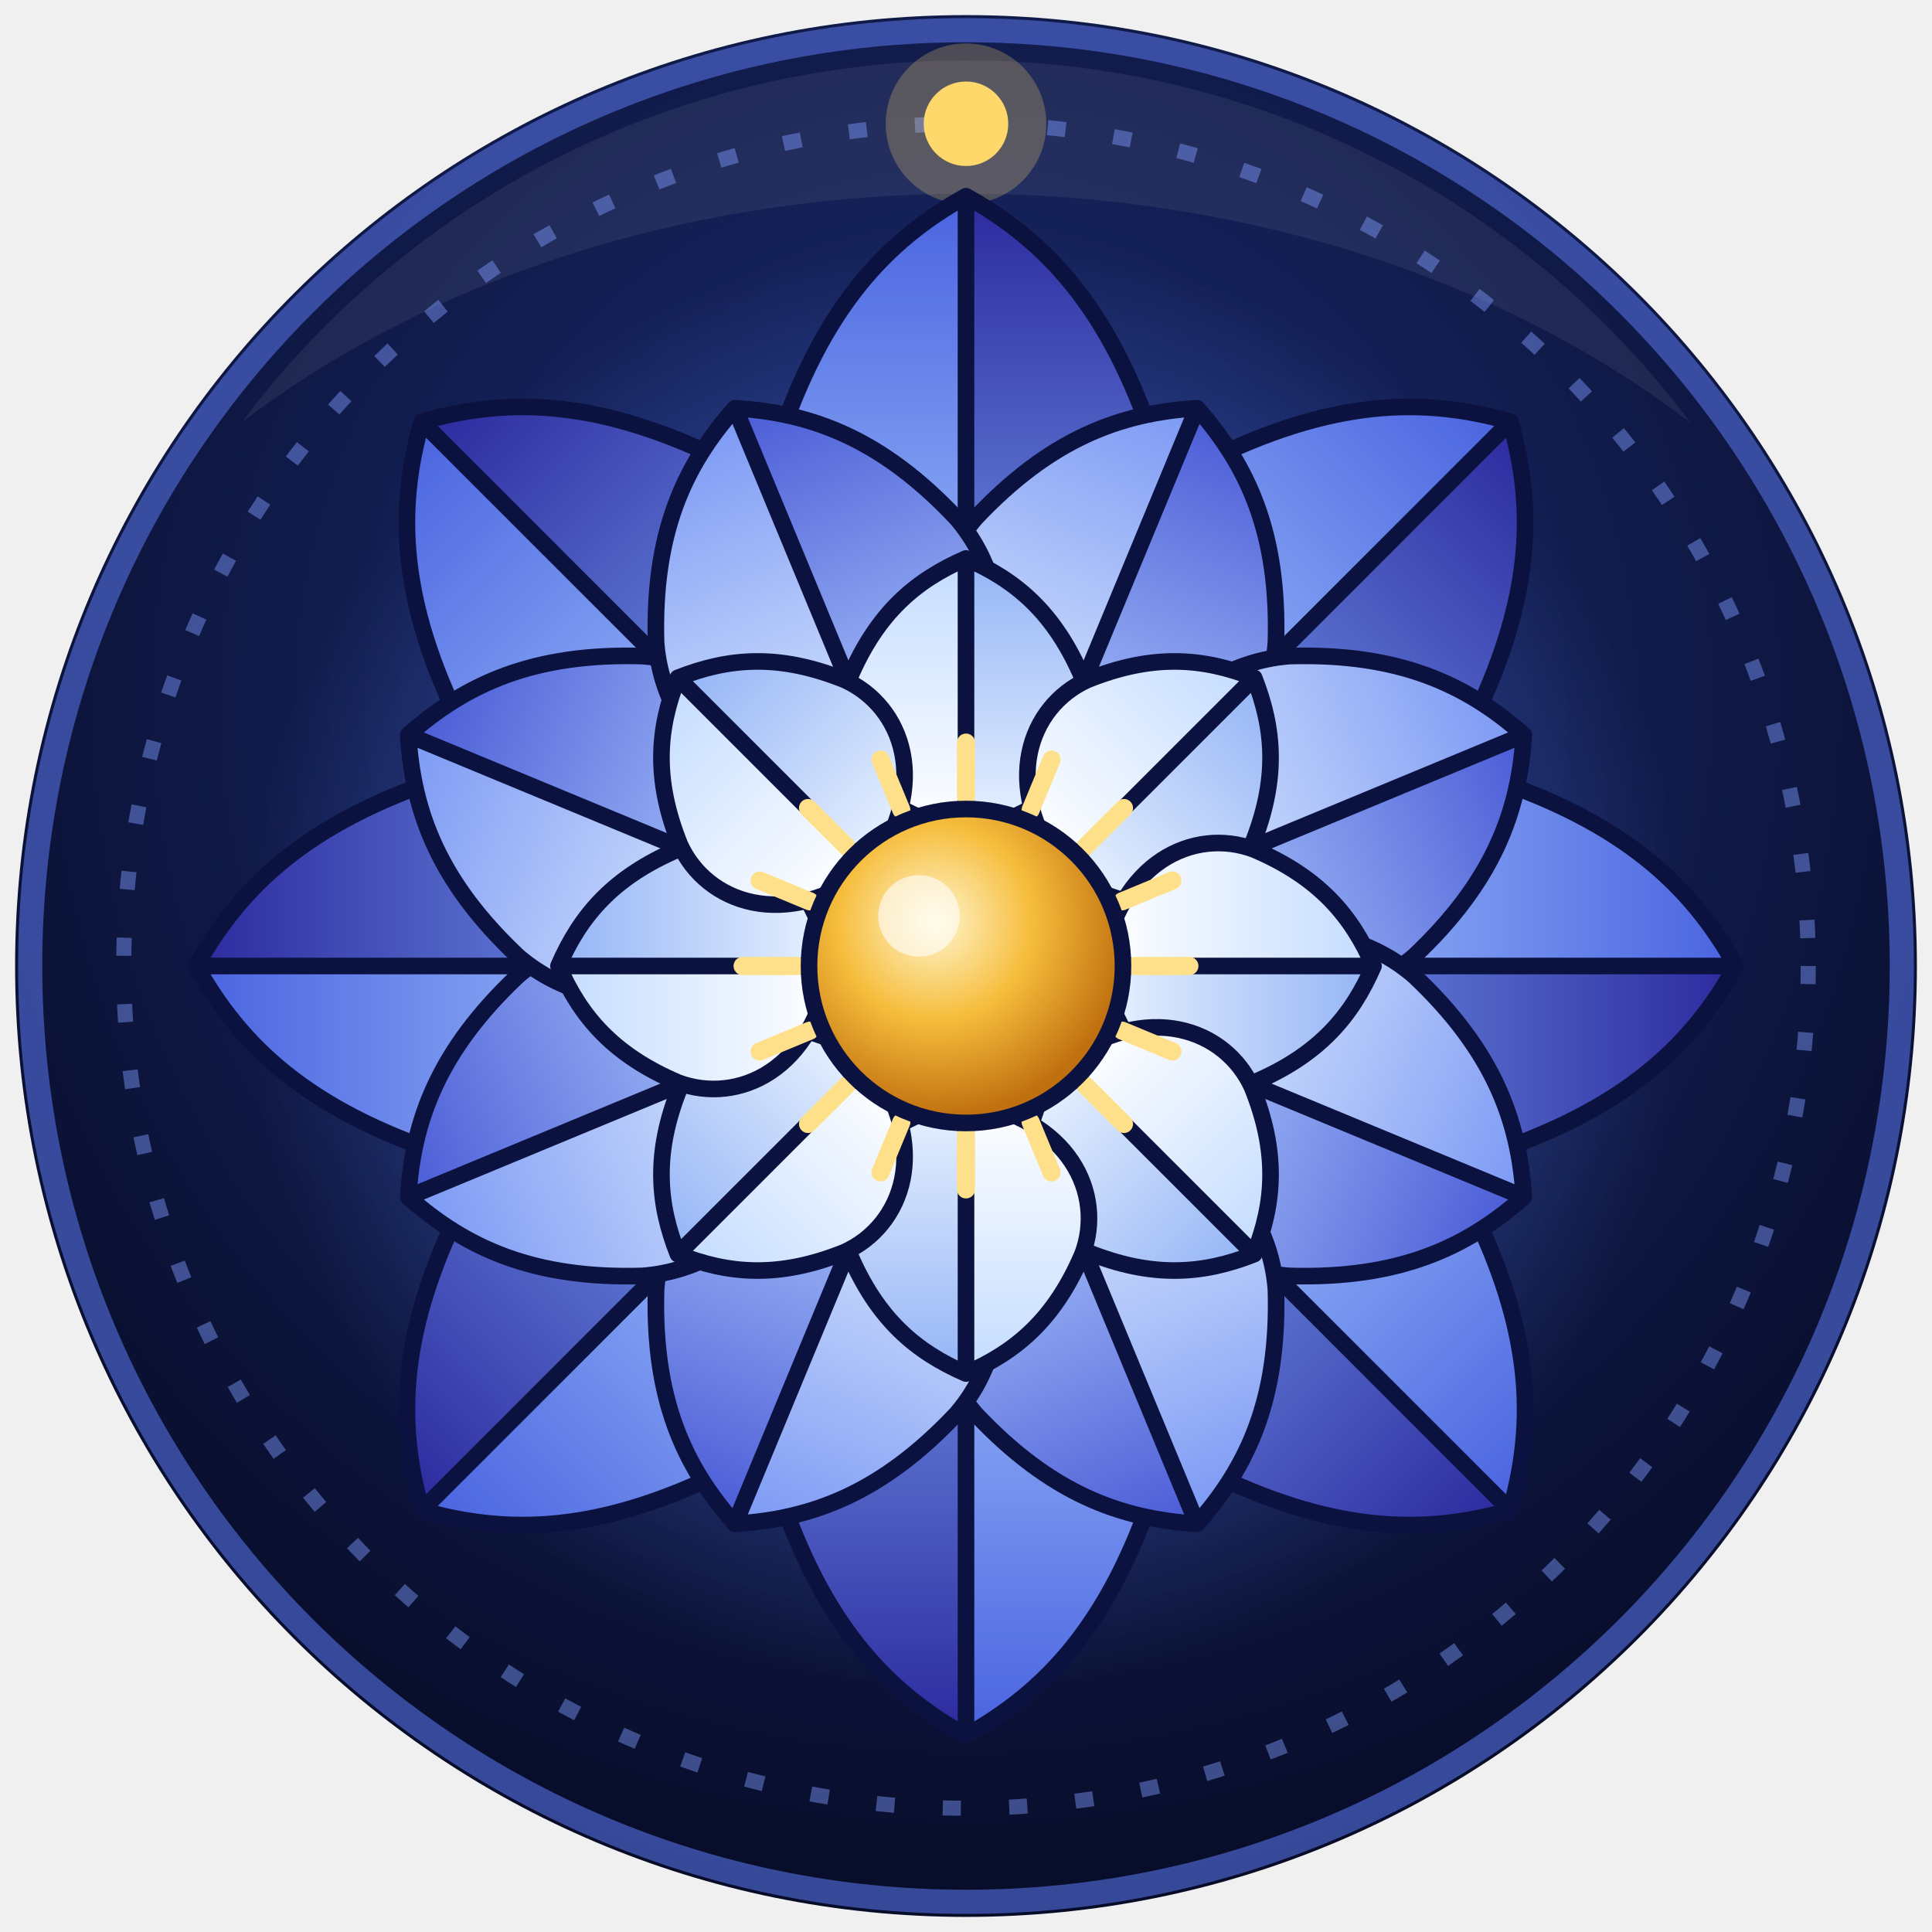
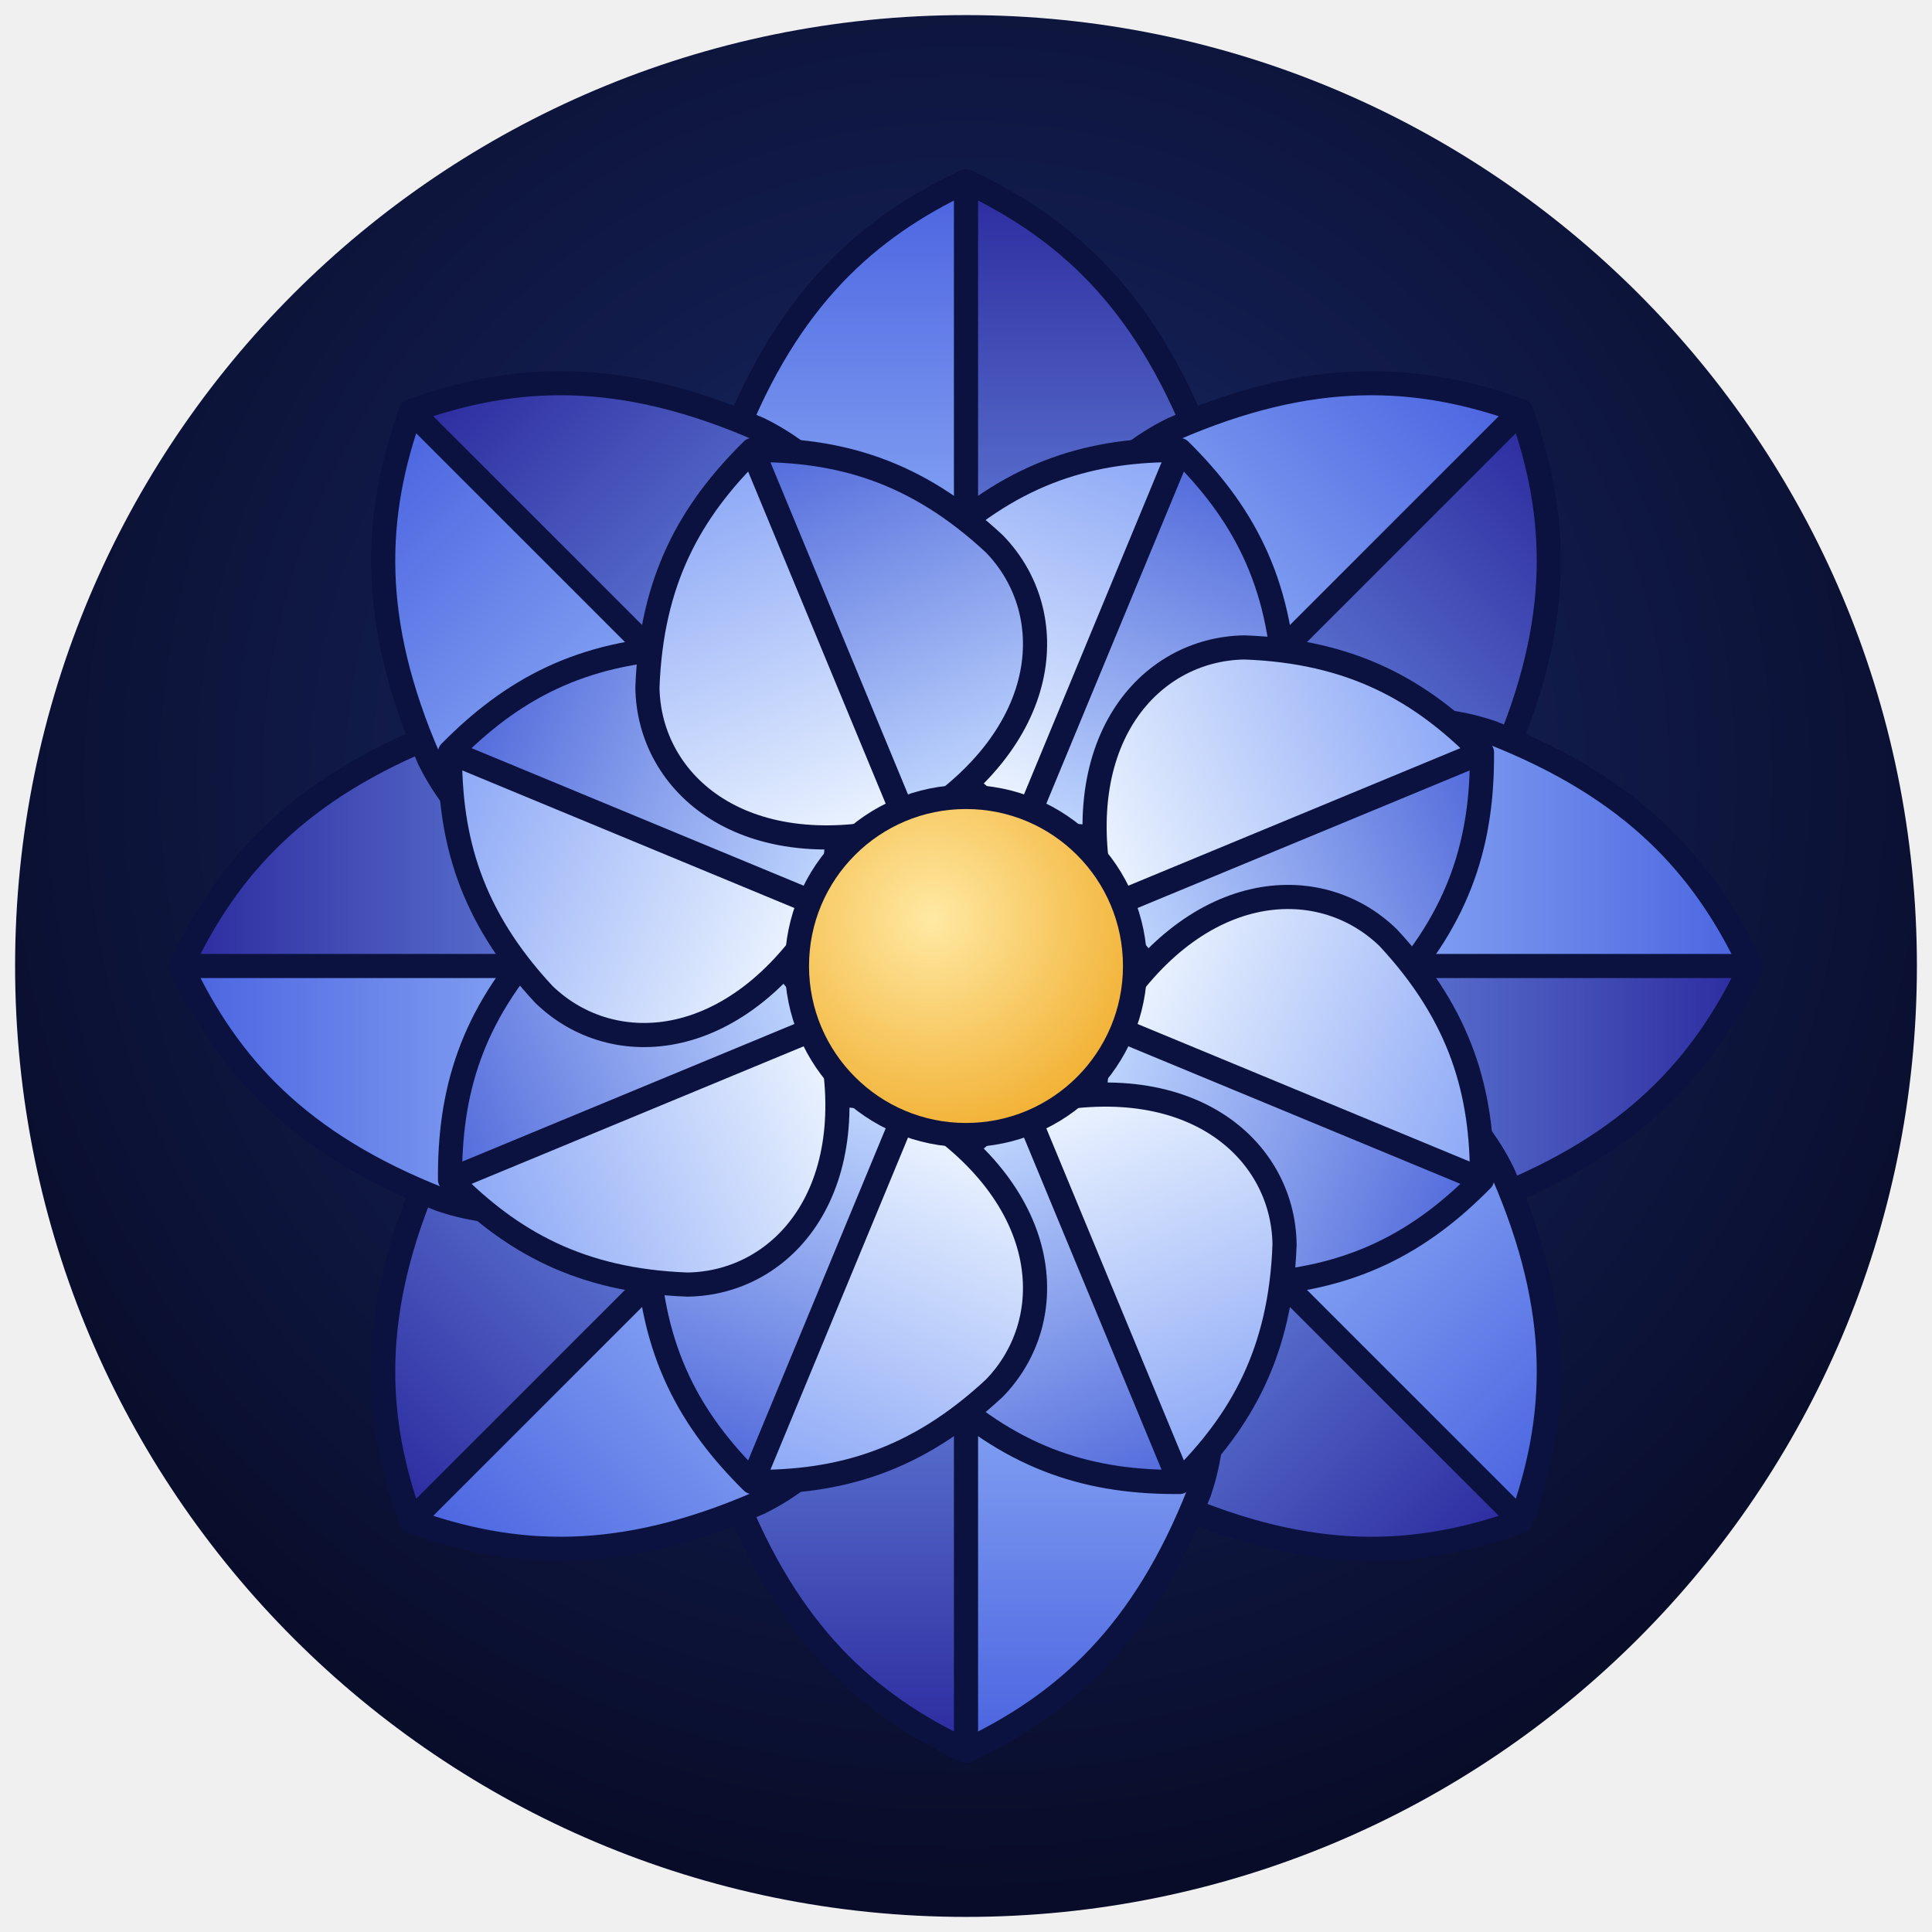
<svg xmlns="http://www.w3.org/2000/svg" viewBox="-32 -32 64 64" role="img" aria-label="Neelabja Mukhopadhyay">
  <defs>
-     <radialGradient id="full-jewel-disc" cx="0.5" cy="0.36" r="0.66">
-       <stop offset="0" stop-color="#1d2f78" />
-       <stop offset="1" stop-color="#070b26" />
+     <radialGradient id="full-jewel-disc" cx="0.5" cy="0.4" r="0.6">
+       <stop offset="0" stop-color="#1a2a6c" />
+       <stop offset="1" stop-color="#080c28" />
    </radialGradient>
-     <radialGradient id="full-jewel-glow">
-       <stop offset="0" stop-color="#5f8cff" stop-opacity="0.75" />
-       <stop offset="1" stop-color="#5f8cff" stop-opacity="0" />
-     </radialGradient>
-     <linearGradient id="full-jewel-back-lit" gradientUnits="userSpaceOnUse" x1="0" y1="-7" x2="0" y2="-25.5">
+     <linearGradient id="full-jewel-back-lit" gradientUnits="userSpaceOnUse" x1="0" y1="-6.5" x2="0" y2="-26">
      <stop offset="0" stop-color="#a9cdff" />
      <stop offset="1" stop-color="#4a63e0" />
    </linearGradient>
-     <linearGradient id="full-jewel-back-shade" gradientUnits="userSpaceOnUse" x1="0" y1="-7" x2="0" y2="-25.5">
+     <linearGradient id="full-jewel-back-shade" gradientUnits="userSpaceOnUse" x1="0" y1="-6.5" x2="0" y2="-26">
      <stop offset="0" stop-color="#7aa4f2" />
      <stop offset="1" stop-color="#2c2a9e" />
    </linearGradient>
-     <linearGradient id="full-jewel-middle-lit" gradientUnits="userSpaceOnUse" x1="0" y1="-6" x2="0" y2="-20">
-       <stop offset="0" stop-color="#e2f0ff" />
-       <stop offset="1" stop-color="#7b98f4" />
+     <linearGradient id="full-jewel-middle-lit" gradientUnits="userSpaceOnUse" x1="0" y1="-5" x2="0" y2="-18.5">
+       <stop offset="0" stop-color="#eef6ff" />
+       <stop offset="1" stop-color="#8aa6f6" />
    </linearGradient>
-     <linearGradient id="full-jewel-middle-shade" gradientUnits="userSpaceOnUse" x1="0" y1="-6" x2="0" y2="-20">
-       <stop offset="0" stop-color="#b2cfff" />
-       <stop offset="1" stop-color="#4a5bd6" />
+     <linearGradient id="full-jewel-middle-shade" gradientUnits="userSpaceOnUse" x1="0" y1="-5" x2="0" y2="-18.5">
+       <stop offset="0" stop-color="#c2d9ff" />
+       <stop offset="1" stop-color="#5068da" />
    </linearGradient>
-     <linearGradient id="full-jewel-front-lit" gradientUnits="userSpaceOnUse" x1="0" y1="-4.5" x2="0" y2="-13.5">
-       <stop offset="0" stop-color="#ffffff" />
-       <stop offset="1" stop-color="#c4dcff" />
-     </linearGradient>
-     <linearGradient id="full-jewel-front-shade" gradientUnits="userSpaceOnUse" x1="0" y1="-4.5" x2="0" y2="-13.5">
-       <stop offset="0" stop-color="#e8f2ff" />
-       <stop offset="1" stop-color="#94b4f6" />
-     </linearGradient>
-     <radialGradient id="full-jewel-heart" cx="0.4" cy="0.36" r="0.62">
-       <stop offset="0" stop-color="#fff6cf" />
-       <stop offset="0.5" stop-color="#f6bd3c" />
-       <stop offset="1" stop-color="#c0700f" />
+     <radialGradient id="full-jewel-heart" cx="0.4" cy="0.36" r="0.64">
+       <stop offset="0" stop-color="#ffe9a3" />
+       <stop offset="1" stop-color="#f2b236" />
    </radialGradient>
  </defs>
  <circle class="logo__disc" r="31.5" fill="url(#full-jewel-disc)" />
-   <circle class="logo__glow" r="24" fill="url(#full-jewel-glow)" />
-   <circle r="31" fill="none" stroke="#4a63c9" stroke-width="0.8" opacity="0.7" />
-   <path d="M-24 -18A30 30 0 0 1 24 -18A34 26 0 0 0 -24 -18Z" fill="#ffffff" opacity="0.07" />
-   <circle r="27.9" fill="none" stroke="#7f9cff" stroke-width="0.5" stroke-dasharray="0.6 1.6" opacity="0.45" />
-   <g class="logo__orbit">
-     <circle cy="-27.9" r="2.66" fill="#ffd86b" opacity="0.25" />
-     <circle cy="-27.9" r="1.4" fill="#ffd86b" />
-   </g>
  <g class="logo__turn">
    <g class="logo__layer logo__layer--back">
      <g transform="rotate(0)">
        <g class="logo__petal" style="--i:0;--l:0">
-           <path d="M0 -7C-5.55 -8.11 -7.4 -13.29 -6.22 -17.36C-4.74 -21.8 -2.66 -24.02 0 -25.5Z" fill="url(#full-jewel-back-lit)" />
-           <path d="M0 -7C5.55 -8.11 7.4 -13.29 6.22 -17.36C4.74 -21.8 2.66 -24.02 0 -25.5Z" fill="url(#full-jewel-back-shade)" />
-           <path d="M0 -7C-5.55 -8.11 -7.4 -13.29 -6.22 -17.36C-4.74 -21.8 -2.66 -24.02 0 -25.5ZM0 -7C5.55 -8.11 7.4 -13.29 6.22 -17.36C4.74 -21.8 2.66 -24.02 0 -25.5Z" fill="none" stroke="#0b1240" stroke-width="0.55" stroke-linejoin="round" />
+           <path d="M0 -6.5C-6.9 -7.67 -9.2 -13.13 -7.73 -17.42C-5.89 -22.1 -3.31 -24.44 0 -26Z" fill="url(#full-jewel-back-lit)" />
+           <path d="M0 -6.5C6.9 -7.67 9.2 -13.13 7.73 -17.42C5.89 -22.1 3.31 -24.44 0 -26Z" fill="url(#full-jewel-back-shade)" />
+           <path d="M0 -6.5C-6.9 -7.67 -9.2 -13.13 -7.73 -17.42C-5.89 -22.1 -3.31 -24.44 0 -26ZM0 -6.5C6.9 -7.67 9.2 -13.13 7.73 -17.42C5.89 -22.1 3.31 -24.44 0 -26Z" fill="none" stroke="#0b1240" stroke-width="0.8" stroke-linejoin="round" />
        </g>
      </g>
      <g transform="rotate(45)">
        <g class="logo__petal" style="--i:1;--l:0">
-           <path d="M0 -7C-5.55 -8.11 -7.4 -13.29 -6.22 -17.36C-4.74 -21.8 -2.66 -24.02 0 -25.5Z" fill="url(#full-jewel-back-lit)" />
-           <path d="M0 -7C5.55 -8.11 7.4 -13.29 6.22 -17.36C4.74 -21.8 2.66 -24.02 0 -25.5Z" fill="url(#full-jewel-back-shade)" />
-           <path d="M0 -7C-5.55 -8.11 -7.4 -13.29 -6.22 -17.36C-4.74 -21.8 -2.66 -24.02 0 -25.5ZM0 -7C5.55 -8.11 7.4 -13.29 6.22 -17.36C4.74 -21.8 2.66 -24.02 0 -25.5Z" fill="none" stroke="#0b1240" stroke-width="0.55" stroke-linejoin="round" />
+           <path d="M0 -6.5C-6.9 -7.67 -9.2 -13.13 -7.73 -17.42C-5.89 -22.1 -3.31 -24.44 0 -26Z" fill="url(#full-jewel-back-lit)" />
+           <path d="M0 -6.5C6.9 -7.67 9.2 -13.13 7.73 -17.42C5.89 -22.1 3.31 -24.44 0 -26Z" fill="url(#full-jewel-back-shade)" />
+           <path d="M0 -6.5C-6.9 -7.67 -9.2 -13.13 -7.73 -17.42C-5.89 -22.1 -3.31 -24.44 0 -26ZM0 -6.5C6.9 -7.67 9.2 -13.13 7.73 -17.42C5.89 -22.1 3.31 -24.44 0 -26Z" fill="none" stroke="#0b1240" stroke-width="0.8" stroke-linejoin="round" />
        </g>
      </g>
      <g transform="rotate(90)">
        <g class="logo__petal" style="--i:2;--l:0">
-           <path d="M0 -7C-5.55 -8.11 -7.4 -13.29 -6.22 -17.36C-4.74 -21.8 -2.66 -24.02 0 -25.5Z" fill="url(#full-jewel-back-lit)" />
-           <path d="M0 -7C5.55 -8.11 7.4 -13.29 6.22 -17.36C4.74 -21.8 2.66 -24.02 0 -25.5Z" fill="url(#full-jewel-back-shade)" />
-           <path d="M0 -7C-5.55 -8.11 -7.4 -13.29 -6.22 -17.36C-4.74 -21.8 -2.66 -24.02 0 -25.5ZM0 -7C5.55 -8.11 7.4 -13.29 6.22 -17.36C4.74 -21.8 2.66 -24.02 0 -25.5Z" fill="none" stroke="#0b1240" stroke-width="0.55" stroke-linejoin="round" />
+           <path d="M0 -6.5C-6.9 -7.67 -9.2 -13.13 -7.73 -17.42C-5.89 -22.1 -3.31 -24.44 0 -26Z" fill="url(#full-jewel-back-lit)" />
+           <path d="M0 -6.5C6.9 -7.67 9.2 -13.13 7.73 -17.42C5.89 -22.1 3.31 -24.44 0 -26Z" fill="url(#full-jewel-back-shade)" />
+           <path d="M0 -6.5C-6.9 -7.67 -9.2 -13.13 -7.73 -17.42C-5.89 -22.1 -3.31 -24.44 0 -26ZM0 -6.5C6.9 -7.67 9.2 -13.13 7.73 -17.42C5.89 -22.1 3.31 -24.44 0 -26Z" fill="none" stroke="#0b1240" stroke-width="0.8" stroke-linejoin="round" />
        </g>
      </g>
      <g transform="rotate(135)">
        <g class="logo__petal" style="--i:3;--l:0">
-           <path d="M0 -7C-5.55 -8.11 -7.4 -13.29 -6.22 -17.36C-4.74 -21.8 -2.66 -24.02 0 -25.5Z" fill="url(#full-jewel-back-lit)" />
-           <path d="M0 -7C5.55 -8.11 7.4 -13.29 6.22 -17.36C4.74 -21.8 2.66 -24.02 0 -25.5Z" fill="url(#full-jewel-back-shade)" />
-           <path d="M0 -7C-5.55 -8.11 -7.4 -13.29 -6.22 -17.36C-4.74 -21.8 -2.66 -24.02 0 -25.5ZM0 -7C5.55 -8.11 7.4 -13.29 6.22 -17.36C4.74 -21.8 2.66 -24.02 0 -25.5Z" fill="none" stroke="#0b1240" stroke-width="0.55" stroke-linejoin="round" />
+           <path d="M0 -6.5C-6.9 -7.67 -9.2 -13.13 -7.73 -17.42C-5.89 -22.1 -3.31 -24.44 0 -26Z" fill="url(#full-jewel-back-lit)" />
+           <path d="M0 -6.5C6.9 -7.67 9.2 -13.13 7.73 -17.42C5.89 -22.1 3.31 -24.44 0 -26Z" fill="url(#full-jewel-back-shade)" />
+           <path d="M0 -6.5C-6.9 -7.67 -9.2 -13.13 -7.73 -17.42C-5.89 -22.1 -3.31 -24.44 0 -26ZM0 -6.5C6.9 -7.67 9.2 -13.13 7.73 -17.42C5.89 -22.1 3.31 -24.44 0 -26Z" fill="none" stroke="#0b1240" stroke-width="0.8" stroke-linejoin="round" />
        </g>
      </g>
      <g transform="rotate(180)">
        <g class="logo__petal" style="--i:4;--l:0">
-           <path d="M0 -7C-5.55 -8.11 -7.4 -13.29 -6.22 -17.36C-4.74 -21.8 -2.66 -24.02 0 -25.5Z" fill="url(#full-jewel-back-lit)" />
-           <path d="M0 -7C5.55 -8.11 7.4 -13.29 6.22 -17.36C4.74 -21.8 2.66 -24.02 0 -25.5Z" fill="url(#full-jewel-back-shade)" />
-           <path d="M0 -7C-5.55 -8.11 -7.4 -13.29 -6.22 -17.36C-4.74 -21.8 -2.66 -24.02 0 -25.5ZM0 -7C5.55 -8.11 7.4 -13.29 6.22 -17.36C4.74 -21.8 2.66 -24.02 0 -25.5Z" fill="none" stroke="#0b1240" stroke-width="0.55" stroke-linejoin="round" />
+           <path d="M0 -6.5C-6.9 -7.67 -9.2 -13.13 -7.73 -17.42C-5.89 -22.1 -3.31 -24.44 0 -26Z" fill="url(#full-jewel-back-lit)" />
+           <path d="M0 -6.5C6.9 -7.67 9.2 -13.13 7.73 -17.42C5.89 -22.1 3.31 -24.44 0 -26Z" fill="url(#full-jewel-back-shade)" />
+           <path d="M0 -6.5C-6.9 -7.67 -9.2 -13.13 -7.73 -17.42C-5.89 -22.1 -3.31 -24.44 0 -26ZM0 -6.5C6.9 -7.67 9.2 -13.13 7.73 -17.42C5.89 -22.1 3.31 -24.44 0 -26Z" fill="none" stroke="#0b1240" stroke-width="0.8" stroke-linejoin="round" />
        </g>
      </g>
      <g transform="rotate(225)">
        <g class="logo__petal" style="--i:5;--l:0">
-           <path d="M0 -7C-5.55 -8.11 -7.4 -13.29 -6.22 -17.36C-4.74 -21.8 -2.66 -24.02 0 -25.5Z" fill="url(#full-jewel-back-lit)" />
-           <path d="M0 -7C5.55 -8.11 7.4 -13.29 6.22 -17.36C4.74 -21.8 2.66 -24.02 0 -25.5Z" fill="url(#full-jewel-back-shade)" />
-           <path d="M0 -7C-5.55 -8.11 -7.4 -13.29 -6.22 -17.36C-4.74 -21.8 -2.66 -24.02 0 -25.5ZM0 -7C5.55 -8.11 7.4 -13.29 6.22 -17.36C4.74 -21.8 2.66 -24.02 0 -25.5Z" fill="none" stroke="#0b1240" stroke-width="0.55" stroke-linejoin="round" />
+           <path d="M0 -6.5C-6.9 -7.67 -9.2 -13.13 -7.73 -17.42C-5.89 -22.1 -3.31 -24.44 0 -26Z" fill="url(#full-jewel-back-lit)" />
+           <path d="M0 -6.5C6.9 -7.67 9.2 -13.13 7.73 -17.42C5.89 -22.1 3.31 -24.44 0 -26Z" fill="url(#full-jewel-back-shade)" />
+           <path d="M0 -6.5C-6.9 -7.67 -9.2 -13.13 -7.73 -17.42C-5.89 -22.1 -3.31 -24.44 0 -26ZM0 -6.5C6.9 -7.67 9.2 -13.13 7.73 -17.42C5.89 -22.1 3.31 -24.44 0 -26Z" fill="none" stroke="#0b1240" stroke-width="0.8" stroke-linejoin="round" />
        </g>
      </g>
      <g transform="rotate(270)">
        <g class="logo__petal" style="--i:6;--l:0">
-           <path d="M0 -7C-5.55 -8.11 -7.4 -13.29 -6.22 -17.36C-4.74 -21.8 -2.66 -24.02 0 -25.5Z" fill="url(#full-jewel-back-lit)" />
-           <path d="M0 -7C5.55 -8.11 7.4 -13.29 6.22 -17.36C4.74 -21.8 2.66 -24.02 0 -25.5Z" fill="url(#full-jewel-back-shade)" />
-           <path d="M0 -7C-5.55 -8.11 -7.4 -13.29 -6.22 -17.36C-4.74 -21.8 -2.66 -24.02 0 -25.5ZM0 -7C5.55 -8.11 7.4 -13.29 6.22 -17.36C4.74 -21.8 2.66 -24.02 0 -25.5Z" fill="none" stroke="#0b1240" stroke-width="0.55" stroke-linejoin="round" />
+           <path d="M0 -6.5C-6.9 -7.67 -9.2 -13.13 -7.73 -17.42C-5.89 -22.1 -3.31 -24.44 0 -26Z" fill="url(#full-jewel-back-lit)" />
+           <path d="M0 -6.5C6.9 -7.67 9.2 -13.13 7.73 -17.42C5.89 -22.1 3.31 -24.44 0 -26Z" fill="url(#full-jewel-back-shade)" />
+           <path d="M0 -6.5C-6.9 -7.67 -9.2 -13.13 -7.73 -17.42C-5.89 -22.1 -3.31 -24.44 0 -26ZM0 -6.5C6.9 -7.67 9.2 -13.13 7.73 -17.42C5.89 -22.1 3.31 -24.44 0 -26Z" fill="none" stroke="#0b1240" stroke-width="0.8" stroke-linejoin="round" />
        </g>
      </g>
      <g transform="rotate(315)">
        <g class="logo__petal" style="--i:7;--l:0">
-           <path d="M0 -7C-5.55 -8.11 -7.4 -13.29 -6.22 -17.36C-4.74 -21.8 -2.66 -24.02 0 -25.5Z" fill="url(#full-jewel-back-lit)" />
-           <path d="M0 -7C5.55 -8.11 7.4 -13.29 6.22 -17.36C4.74 -21.8 2.66 -24.02 0 -25.5Z" fill="url(#full-jewel-back-shade)" />
-           <path d="M0 -7C-5.55 -8.11 -7.4 -13.29 -6.22 -17.36C-4.74 -21.8 -2.66 -24.02 0 -25.5ZM0 -7C5.55 -8.11 7.4 -13.29 6.22 -17.36C4.74 -21.8 2.66 -24.02 0 -25.5Z" fill="none" stroke="#0b1240" stroke-width="0.55" stroke-linejoin="round" />
+           <path d="M0 -6.5C-6.9 -7.67 -9.2 -13.13 -7.73 -17.42C-5.89 -22.1 -3.31 -24.44 0 -26Z" fill="url(#full-jewel-back-lit)" />
+           <path d="M0 -6.5C6.9 -7.67 9.2 -13.13 7.73 -17.42C5.89 -22.1 3.31 -24.44 0 -26Z" fill="url(#full-jewel-back-shade)" />
+           <path d="M0 -6.5C-6.9 -7.67 -9.2 -13.13 -7.73 -17.42C-5.89 -22.1 -3.31 -24.44 0 -26ZM0 -6.5C6.9 -7.67 9.2 -13.13 7.73 -17.42C5.89 -22.1 3.31 -24.44 0 -26Z" fill="none" stroke="#0b1240" stroke-width="0.8" stroke-linejoin="round" />
        </g>
      </g>
    </g>
    <g class="logo__layer logo__layer--middle">
      <g transform="rotate(22.5)">
        <g class="logo__petal" style="--i:0;--l:1">
-           <path d="M0 -6C-4.8 -6.84 -6.4 -10.76 -5.38 -13.84C-4.1 -17.2 -2.3 -18.88 0 -20Z" fill="url(#full-jewel-middle-lit)" />
-           <path d="M0 -6C4.8 -6.84 6.4 -10.76 5.38 -13.84C4.1 -17.2 2.3 -18.88 0 -20Z" fill="url(#full-jewel-middle-shade)" />
-           <path d="M0 -6C-4.8 -6.84 -6.4 -10.76 -5.38 -13.84C-4.1 -17.2 -2.3 -18.88 0 -20ZM0 -6C4.8 -6.84 6.4 -10.76 5.38 -13.84C4.1 -17.2 2.3 -18.88 0 -20Z" fill="none" stroke="#0b1240" stroke-width="0.55" stroke-linejoin="round" />
+           <path d="M0 -5C-5.55 -5.81 -7.4 -9.59 -6.22 -12.56C-4.74 -15.8 -2.66 -17.42 0 -18.5Z" fill="url(#full-jewel-middle-lit)" />
+           <path d="M0 -5C5.55 -5.81 7.4 -9.59 6.22 -12.56C4.74 -15.8 2.66 -17.42 0 -18.5Z" fill="url(#full-jewel-middle-shade)" />
+           <path d="M0 -5C-5.55 -5.81 -7.4 -9.59 -6.22 -12.56C-4.74 -15.8 -2.66 -17.42 0 -18.5ZM0 -5C5.55 -5.81 7.4 -9.59 6.22 -12.56C4.74 -15.8 2.66 -17.42 0 -18.5Z" fill="none" stroke="#0b1240" stroke-width="0.8" stroke-linejoin="round" />
        </g>
      </g>
      <g transform="rotate(67.5)">
        <g class="logo__petal" style="--i:1;--l:1">
-           <path d="M0 -6C-4.8 -6.84 -6.4 -10.76 -5.38 -13.84C-4.1 -17.2 -2.3 -18.88 0 -20Z" fill="url(#full-jewel-middle-lit)" />
-           <path d="M0 -6C4.8 -6.84 6.4 -10.76 5.38 -13.84C4.1 -17.2 2.3 -18.88 0 -20Z" fill="url(#full-jewel-middle-shade)" />
-           <path d="M0 -6C-4.8 -6.84 -6.4 -10.76 -5.38 -13.84C-4.1 -17.2 -2.3 -18.88 0 -20ZM0 -6C4.8 -6.84 6.4 -10.76 5.38 -13.84C4.1 -17.2 2.3 -18.88 0 -20Z" fill="none" stroke="#0b1240" stroke-width="0.55" stroke-linejoin="round" />
+           <path d="M0 -5C-5.55 -5.81 -7.4 -9.59 -6.22 -12.56C-4.74 -15.8 -2.66 -17.42 0 -18.5Z" fill="url(#full-jewel-middle-lit)" />
+           <path d="M0 -5C5.55 -5.81 7.4 -9.59 6.22 -12.56C4.74 -15.8 2.66 -17.42 0 -18.5Z" fill="url(#full-jewel-middle-shade)" />
+           <path d="M0 -5C-5.55 -5.81 -7.4 -9.59 -6.22 -12.56C-4.74 -15.8 -2.66 -17.42 0 -18.5ZM0 -5C5.55 -5.81 7.4 -9.59 6.22 -12.56C4.74 -15.8 2.66 -17.42 0 -18.5Z" fill="none" stroke="#0b1240" stroke-width="0.8" stroke-linejoin="round" />
        </g>
      </g>
      <g transform="rotate(112.5)">
        <g class="logo__petal" style="--i:2;--l:1">
-           <path d="M0 -6C-4.8 -6.84 -6.4 -10.76 -5.38 -13.84C-4.1 -17.2 -2.3 -18.88 0 -20Z" fill="url(#full-jewel-middle-lit)" />
-           <path d="M0 -6C4.8 -6.84 6.4 -10.76 5.38 -13.84C4.1 -17.2 2.3 -18.88 0 -20Z" fill="url(#full-jewel-middle-shade)" />
-           <path d="M0 -6C-4.8 -6.84 -6.4 -10.76 -5.38 -13.84C-4.1 -17.2 -2.3 -18.88 0 -20ZM0 -6C4.8 -6.84 6.4 -10.76 5.38 -13.84C4.1 -17.2 2.3 -18.88 0 -20Z" fill="none" stroke="#0b1240" stroke-width="0.55" stroke-linejoin="round" />
+           <path d="M0 -5C-5.55 -5.81 -7.4 -9.59 -6.22 -12.56C-4.74 -15.8 -2.66 -17.42 0 -18.5Z" fill="url(#full-jewel-middle-lit)" />
+           <path d="M0 -5C5.55 -5.81 7.4 -9.59 6.22 -12.56C4.74 -15.8 2.66 -17.42 0 -18.5Z" fill="url(#full-jewel-middle-shade)" />
+           <path d="M0 -5C-5.55 -5.81 -7.4 -9.59 -6.22 -12.56C-4.74 -15.8 -2.66 -17.42 0 -18.5ZM0 -5C5.55 -5.81 7.4 -9.59 6.22 -12.56C4.74 -15.8 2.66 -17.42 0 -18.5Z" fill="none" stroke="#0b1240" stroke-width="0.8" stroke-linejoin="round" />
        </g>
      </g>
      <g transform="rotate(157.5)">
        <g class="logo__petal" style="--i:3;--l:1">
-           <path d="M0 -6C-4.8 -6.84 -6.4 -10.76 -5.38 -13.84C-4.1 -17.2 -2.3 -18.88 0 -20Z" fill="url(#full-jewel-middle-lit)" />
-           <path d="M0 -6C4.8 -6.84 6.4 -10.76 5.38 -13.84C4.1 -17.2 2.3 -18.88 0 -20Z" fill="url(#full-jewel-middle-shade)" />
-           <path d="M0 -6C-4.8 -6.84 -6.4 -10.76 -5.38 -13.84C-4.1 -17.2 -2.3 -18.88 0 -20ZM0 -6C4.8 -6.84 6.4 -10.76 5.38 -13.84C4.1 -17.2 2.3 -18.88 0 -20Z" fill="none" stroke="#0b1240" stroke-width="0.55" stroke-linejoin="round" />
+           <path d="M0 -5C-5.55 -5.81 -7.4 -9.59 -6.22 -12.56C-4.74 -15.8 -2.66 -17.42 0 -18.5Z" fill="url(#full-jewel-middle-lit)" />
+           <path d="M0 -5C5.55 -5.81 7.4 -9.59 6.22 -12.56C4.74 -15.8 2.66 -17.42 0 -18.5Z" fill="url(#full-jewel-middle-shade)" />
+           <path d="M0 -5C-5.55 -5.81 -7.4 -9.59 -6.22 -12.56C-4.74 -15.8 -2.66 -17.42 0 -18.5ZM0 -5C5.55 -5.81 7.4 -9.59 6.22 -12.56C4.74 -15.8 2.66 -17.42 0 -18.5Z" fill="none" stroke="#0b1240" stroke-width="0.8" stroke-linejoin="round" />
        </g>
      </g>
      <g transform="rotate(202.5)">
        <g class="logo__petal" style="--i:4;--l:1">
-           <path d="M0 -6C-4.8 -6.84 -6.4 -10.76 -5.38 -13.84C-4.1 -17.2 -2.3 -18.88 0 -20Z" fill="url(#full-jewel-middle-lit)" />
-           <path d="M0 -6C4.8 -6.84 6.4 -10.76 5.38 -13.84C4.1 -17.2 2.3 -18.88 0 -20Z" fill="url(#full-jewel-middle-shade)" />
-           <path d="M0 -6C-4.8 -6.84 -6.4 -10.76 -5.38 -13.84C-4.1 -17.2 -2.3 -18.88 0 -20ZM0 -6C4.8 -6.84 6.4 -10.76 5.38 -13.84C4.1 -17.2 2.3 -18.88 0 -20Z" fill="none" stroke="#0b1240" stroke-width="0.55" stroke-linejoin="round" />
+           <path d="M0 -5C-5.55 -5.81 -7.4 -9.59 -6.22 -12.56C-4.74 -15.8 -2.66 -17.42 0 -18.5Z" fill="url(#full-jewel-middle-lit)" />
+           <path d="M0 -5C5.55 -5.81 7.4 -9.59 6.22 -12.56C4.74 -15.8 2.66 -17.42 0 -18.5Z" fill="url(#full-jewel-middle-shade)" />
+           <path d="M0 -5C-5.55 -5.81 -7.4 -9.59 -6.22 -12.56C-4.74 -15.8 -2.66 -17.42 0 -18.5ZM0 -5C5.55 -5.81 7.4 -9.59 6.22 -12.56C4.74 -15.8 2.66 -17.42 0 -18.5Z" fill="none" stroke="#0b1240" stroke-width="0.8" stroke-linejoin="round" />
        </g>
      </g>
      <g transform="rotate(247.5)">
        <g class="logo__petal" style="--i:5;--l:1">
-           <path d="M0 -6C-4.8 -6.84 -6.4 -10.76 -5.38 -13.84C-4.1 -17.2 -2.3 -18.88 0 -20Z" fill="url(#full-jewel-middle-lit)" />
-           <path d="M0 -6C4.8 -6.84 6.4 -10.76 5.38 -13.84C4.1 -17.2 2.3 -18.88 0 -20Z" fill="url(#full-jewel-middle-shade)" />
-           <path d="M0 -6C-4.8 -6.84 -6.4 -10.76 -5.38 -13.84C-4.1 -17.2 -2.3 -18.88 0 -20ZM0 -6C4.8 -6.84 6.4 -10.76 5.38 -13.84C4.1 -17.2 2.3 -18.88 0 -20Z" fill="none" stroke="#0b1240" stroke-width="0.55" stroke-linejoin="round" />
+           <path d="M0 -5C-5.55 -5.81 -7.4 -9.59 -6.22 -12.56C-4.74 -15.8 -2.66 -17.42 0 -18.5Z" fill="url(#full-jewel-middle-lit)" />
+           <path d="M0 -5C5.55 -5.81 7.4 -9.59 6.22 -12.56C4.74 -15.8 2.66 -17.42 0 -18.5Z" fill="url(#full-jewel-middle-shade)" />
+           <path d="M0 -5C-5.55 -5.81 -7.4 -9.59 -6.22 -12.56C-4.74 -15.8 -2.66 -17.42 0 -18.5ZM0 -5C5.55 -5.81 7.4 -9.59 6.22 -12.56C4.74 -15.8 2.66 -17.42 0 -18.5Z" fill="none" stroke="#0b1240" stroke-width="0.8" stroke-linejoin="round" />
        </g>
      </g>
      <g transform="rotate(292.5)">
        <g class="logo__petal" style="--i:6;--l:1">
-           <path d="M0 -6C-4.8 -6.84 -6.4 -10.76 -5.38 -13.84C-4.1 -17.2 -2.3 -18.88 0 -20Z" fill="url(#full-jewel-middle-lit)" />
-           <path d="M0 -6C4.8 -6.84 6.4 -10.76 5.38 -13.84C4.1 -17.2 2.3 -18.88 0 -20Z" fill="url(#full-jewel-middle-shade)" />
-           <path d="M0 -6C-4.8 -6.84 -6.4 -10.76 -5.38 -13.84C-4.1 -17.2 -2.3 -18.88 0 -20ZM0 -6C4.8 -6.84 6.4 -10.76 5.38 -13.84C4.1 -17.2 2.3 -18.88 0 -20Z" fill="none" stroke="#0b1240" stroke-width="0.55" stroke-linejoin="round" />
+           <path d="M0 -5C-5.55 -5.81 -7.4 -9.59 -6.22 -12.56C-4.74 -15.8 -2.66 -17.42 0 -18.5Z" fill="url(#full-jewel-middle-lit)" />
+           <path d="M0 -5C5.55 -5.81 7.4 -9.59 6.22 -12.56C4.74 -15.8 2.66 -17.42 0 -18.5Z" fill="url(#full-jewel-middle-shade)" />
+           <path d="M0 -5C-5.55 -5.81 -7.4 -9.59 -6.22 -12.56C-4.74 -15.8 -2.66 -17.42 0 -18.5ZM0 -5C5.55 -5.81 7.4 -9.59 6.22 -12.56C4.74 -15.8 2.66 -17.42 0 -18.5Z" fill="none" stroke="#0b1240" stroke-width="0.8" stroke-linejoin="round" />
        </g>
      </g>
      <g transform="rotate(337.5)">
        <g class="logo__petal" style="--i:7;--l:1">
-           <path d="M0 -6C-4.8 -6.84 -6.4 -10.76 -5.38 -13.84C-4.1 -17.2 -2.3 -18.88 0 -20Z" fill="url(#full-jewel-middle-lit)" />
-           <path d="M0 -6C4.8 -6.84 6.4 -10.76 5.38 -13.84C4.1 -17.2 2.3 -18.88 0 -20Z" fill="url(#full-jewel-middle-shade)" />
-           <path d="M0 -6C-4.8 -6.84 -6.4 -10.76 -5.38 -13.84C-4.1 -17.2 -2.3 -18.88 0 -20ZM0 -6C4.8 -6.84 6.4 -10.76 5.38 -13.84C4.1 -17.2 2.3 -18.88 0 -20Z" fill="none" stroke="#0b1240" stroke-width="0.55" stroke-linejoin="round" />
+           <path d="M0 -5C-5.55 -5.81 -7.4 -9.59 -6.22 -12.56C-4.74 -15.8 -2.66 -17.42 0 -18.5Z" fill="url(#full-jewel-middle-lit)" />
+           <path d="M0 -5C5.55 -5.81 7.4 -9.59 6.22 -12.56C4.74 -15.8 2.66 -17.42 0 -18.5Z" fill="url(#full-jewel-middle-shade)" />
+           <path d="M0 -5C-5.55 -5.81 -7.4 -9.59 -6.22 -12.56C-4.74 -15.8 -2.66 -17.42 0 -18.5ZM0 -5C5.55 -5.81 7.4 -9.59 6.22 -12.56C4.74 -15.8 2.66 -17.42 0 -18.5Z" fill="none" stroke="#0b1240" stroke-width="0.8" stroke-linejoin="round" />
        </g>
      </g>
    </g>
-     <g class="logo__layer logo__layer--front">
-       <g transform="rotate(0)">
-         <g class="logo__petal" style="--i:0;--l:2">
-           <path d="M0 -4.5C-3.45 -5.04 -4.6 -7.56 -3.86 -9.54C-2.94 -11.7 -1.66 -12.78 0 -13.5Z" fill="url(#full-jewel-front-lit)" />
-           <path d="M0 -4.5C3.45 -5.04 4.6 -7.56 3.86 -9.54C2.94 -11.7 1.66 -12.78 0 -13.5Z" fill="url(#full-jewel-front-shade)" />
-           <path d="M0 -4.5C-3.45 -5.04 -4.6 -7.56 -3.86 -9.54C-2.94 -11.7 -1.66 -12.78 0 -13.5ZM0 -4.5C3.45 -5.04 4.6 -7.56 3.86 -9.54C2.94 -11.7 1.66 -12.78 0 -13.5Z" fill="none" stroke="#0b1240" stroke-width="0.55" stroke-linejoin="round" />
-         </g>
-       </g>
-       <g transform="rotate(45)">
-         <g class="logo__petal" style="--i:1;--l:2">
-           <path d="M0 -4.5C-3.45 -5.04 -4.6 -7.56 -3.86 -9.54C-2.94 -11.7 -1.66 -12.78 0 -13.5Z" fill="url(#full-jewel-front-lit)" />
-           <path d="M0 -4.5C3.45 -5.04 4.6 -7.56 3.86 -9.54C2.94 -11.7 1.66 -12.78 0 -13.5Z" fill="url(#full-jewel-front-shade)" />
-           <path d="M0 -4.5C-3.45 -5.04 -4.6 -7.56 -3.86 -9.54C-2.94 -11.7 -1.66 -12.78 0 -13.5ZM0 -4.5C3.45 -5.04 4.6 -7.56 3.86 -9.54C2.94 -11.7 1.66 -12.78 0 -13.5Z" fill="none" stroke="#0b1240" stroke-width="0.55" stroke-linejoin="round" />
-         </g>
-       </g>
-       <g transform="rotate(90)">
-         <g class="logo__petal" style="--i:2;--l:2">
-           <path d="M0 -4.5C-3.45 -5.04 -4.6 -7.56 -3.86 -9.54C-2.94 -11.7 -1.66 -12.78 0 -13.5Z" fill="url(#full-jewel-front-lit)" />
-           <path d="M0 -4.5C3.45 -5.04 4.6 -7.56 3.86 -9.54C2.94 -11.7 1.66 -12.78 0 -13.5Z" fill="url(#full-jewel-front-shade)" />
-           <path d="M0 -4.5C-3.45 -5.04 -4.6 -7.56 -3.86 -9.54C-2.94 -11.7 -1.66 -12.78 0 -13.5ZM0 -4.5C3.45 -5.04 4.6 -7.56 3.86 -9.54C2.94 -11.7 1.66 -12.78 0 -13.5Z" fill="none" stroke="#0b1240" stroke-width="0.55" stroke-linejoin="round" />
-         </g>
-       </g>
-       <g transform="rotate(135)">
-         <g class="logo__petal" style="--i:3;--l:2">
-           <path d="M0 -4.5C-3.45 -5.04 -4.6 -7.56 -3.86 -9.54C-2.94 -11.7 -1.66 -12.78 0 -13.5Z" fill="url(#full-jewel-front-lit)" />
-           <path d="M0 -4.5C3.45 -5.04 4.6 -7.56 3.86 -9.54C2.94 -11.7 1.66 -12.78 0 -13.5Z" fill="url(#full-jewel-front-shade)" />
-           <path d="M0 -4.5C-3.45 -5.04 -4.6 -7.56 -3.86 -9.54C-2.94 -11.7 -1.66 -12.78 0 -13.5ZM0 -4.5C3.45 -5.04 4.6 -7.56 3.86 -9.54C2.94 -11.7 1.66 -12.78 0 -13.5Z" fill="none" stroke="#0b1240" stroke-width="0.55" stroke-linejoin="round" />
-         </g>
-       </g>
-       <g transform="rotate(180)">
-         <g class="logo__petal" style="--i:4;--l:2">
-           <path d="M0 -4.5C-3.45 -5.04 -4.6 -7.56 -3.86 -9.54C-2.94 -11.7 -1.66 -12.78 0 -13.5Z" fill="url(#full-jewel-front-lit)" />
-           <path d="M0 -4.5C3.45 -5.04 4.6 -7.56 3.86 -9.54C2.94 -11.7 1.66 -12.78 0 -13.5Z" fill="url(#full-jewel-front-shade)" />
-           <path d="M0 -4.5C-3.45 -5.04 -4.6 -7.56 -3.86 -9.54C-2.94 -11.7 -1.66 -12.78 0 -13.5ZM0 -4.5C3.45 -5.04 4.6 -7.56 3.86 -9.54C2.94 -11.7 1.66 -12.78 0 -13.5Z" fill="none" stroke="#0b1240" stroke-width="0.55" stroke-linejoin="round" />
-         </g>
-       </g>
-       <g transform="rotate(225)">
-         <g class="logo__petal" style="--i:5;--l:2">
-           <path d="M0 -4.5C-3.45 -5.04 -4.6 -7.56 -3.86 -9.54C-2.94 -11.7 -1.66 -12.78 0 -13.5Z" fill="url(#full-jewel-front-lit)" />
-           <path d="M0 -4.5C3.45 -5.04 4.6 -7.56 3.86 -9.54C2.94 -11.7 1.66 -12.78 0 -13.5Z" fill="url(#full-jewel-front-shade)" />
-           <path d="M0 -4.5C-3.45 -5.04 -4.6 -7.56 -3.86 -9.54C-2.94 -11.7 -1.66 -12.78 0 -13.5ZM0 -4.5C3.45 -5.04 4.6 -7.56 3.86 -9.54C2.94 -11.7 1.66 -12.78 0 -13.5Z" fill="none" stroke="#0b1240" stroke-width="0.55" stroke-linejoin="round" />
-         </g>
-       </g>
-       <g transform="rotate(270)">
-         <g class="logo__petal" style="--i:6;--l:2">
-           <path d="M0 -4.5C-3.45 -5.04 -4.6 -7.56 -3.86 -9.54C-2.94 -11.7 -1.66 -12.78 0 -13.5Z" fill="url(#full-jewel-front-lit)" />
-           <path d="M0 -4.5C3.45 -5.04 4.6 -7.56 3.86 -9.54C2.94 -11.7 1.66 -12.78 0 -13.5Z" fill="url(#full-jewel-front-shade)" />
-           <path d="M0 -4.5C-3.45 -5.04 -4.6 -7.56 -3.86 -9.54C-2.94 -11.7 -1.66 -12.78 0 -13.5ZM0 -4.5C3.45 -5.04 4.6 -7.56 3.86 -9.54C2.94 -11.7 1.66 -12.78 0 -13.5Z" fill="none" stroke="#0b1240" stroke-width="0.55" stroke-linejoin="round" />
-         </g>
-       </g>
-       <g transform="rotate(315)">
-         <g class="logo__petal" style="--i:7;--l:2">
-           <path d="M0 -4.5C-3.45 -5.04 -4.6 -7.56 -3.86 -9.54C-2.94 -11.7 -1.66 -12.78 0 -13.5Z" fill="url(#full-jewel-front-lit)" />
-           <path d="M0 -4.5C3.45 -5.04 4.6 -7.56 3.86 -9.54C2.94 -11.7 1.66 -12.78 0 -13.5Z" fill="url(#full-jewel-front-shade)" />
-           <path d="M0 -4.5C-3.45 -5.04 -4.6 -7.56 -3.86 -9.54C-2.94 -11.7 -1.66 -12.78 0 -13.5ZM0 -4.5C3.45 -5.04 4.6 -7.56 3.86 -9.54C2.94 -11.7 1.66 -12.78 0 -13.5Z" fill="none" stroke="#0b1240" stroke-width="0.55" stroke-linejoin="round" />
-         </g>
-       </g>
-     </g>
-     <g class="logo__heart">
-       <g stroke="#ffe08a" stroke-width="0.6" stroke-linecap="round">
-         <line y1="-5.6" y2="-7.4" transform="rotate(0)" />
-         <line y1="-5.6" y2="-7.4" transform="rotate(22.5)" />
-         <line y1="-5.6" y2="-7.4" transform="rotate(45)" />
-         <line y1="-5.6" y2="-7.4" transform="rotate(67.5)" />
-         <line y1="-5.6" y2="-7.4" transform="rotate(90)" />
-         <line y1="-5.6" y2="-7.4" transform="rotate(112.5)" />
-         <line y1="-5.6" y2="-7.4" transform="rotate(135)" />
-         <line y1="-5.6" y2="-7.4" transform="rotate(157.5)" />
-         <line y1="-5.6" y2="-7.4" transform="rotate(180)" />
-         <line y1="-5.6" y2="-7.4" transform="rotate(202.5)" />
-         <line y1="-5.6" y2="-7.4" transform="rotate(225)" />
-         <line y1="-5.6" y2="-7.4" transform="rotate(247.5)" />
-         <line y1="-5.6" y2="-7.4" transform="rotate(270)" />
-         <line y1="-5.6" y2="-7.4" transform="rotate(292.5)" />
-         <line y1="-5.6" y2="-7.4" transform="rotate(315)" />
-         <line y1="-5.6" y2="-7.4" transform="rotate(337.5)" />
-       </g>
-       <circle r="5.2" fill="url(#full-jewel-heart)" stroke="#0b1240" stroke-width="0.55" />
-       <circle cx="-1.56" cy="-1.66" r="1.35" fill="#ffffff" opacity="0.6" />
-     </g>
+     <circle class="logo__heart" r="5.6" fill="url(#full-jewel-heart)" stroke="#0b1240" stroke-width="0.8" />
  </g>
</svg>
